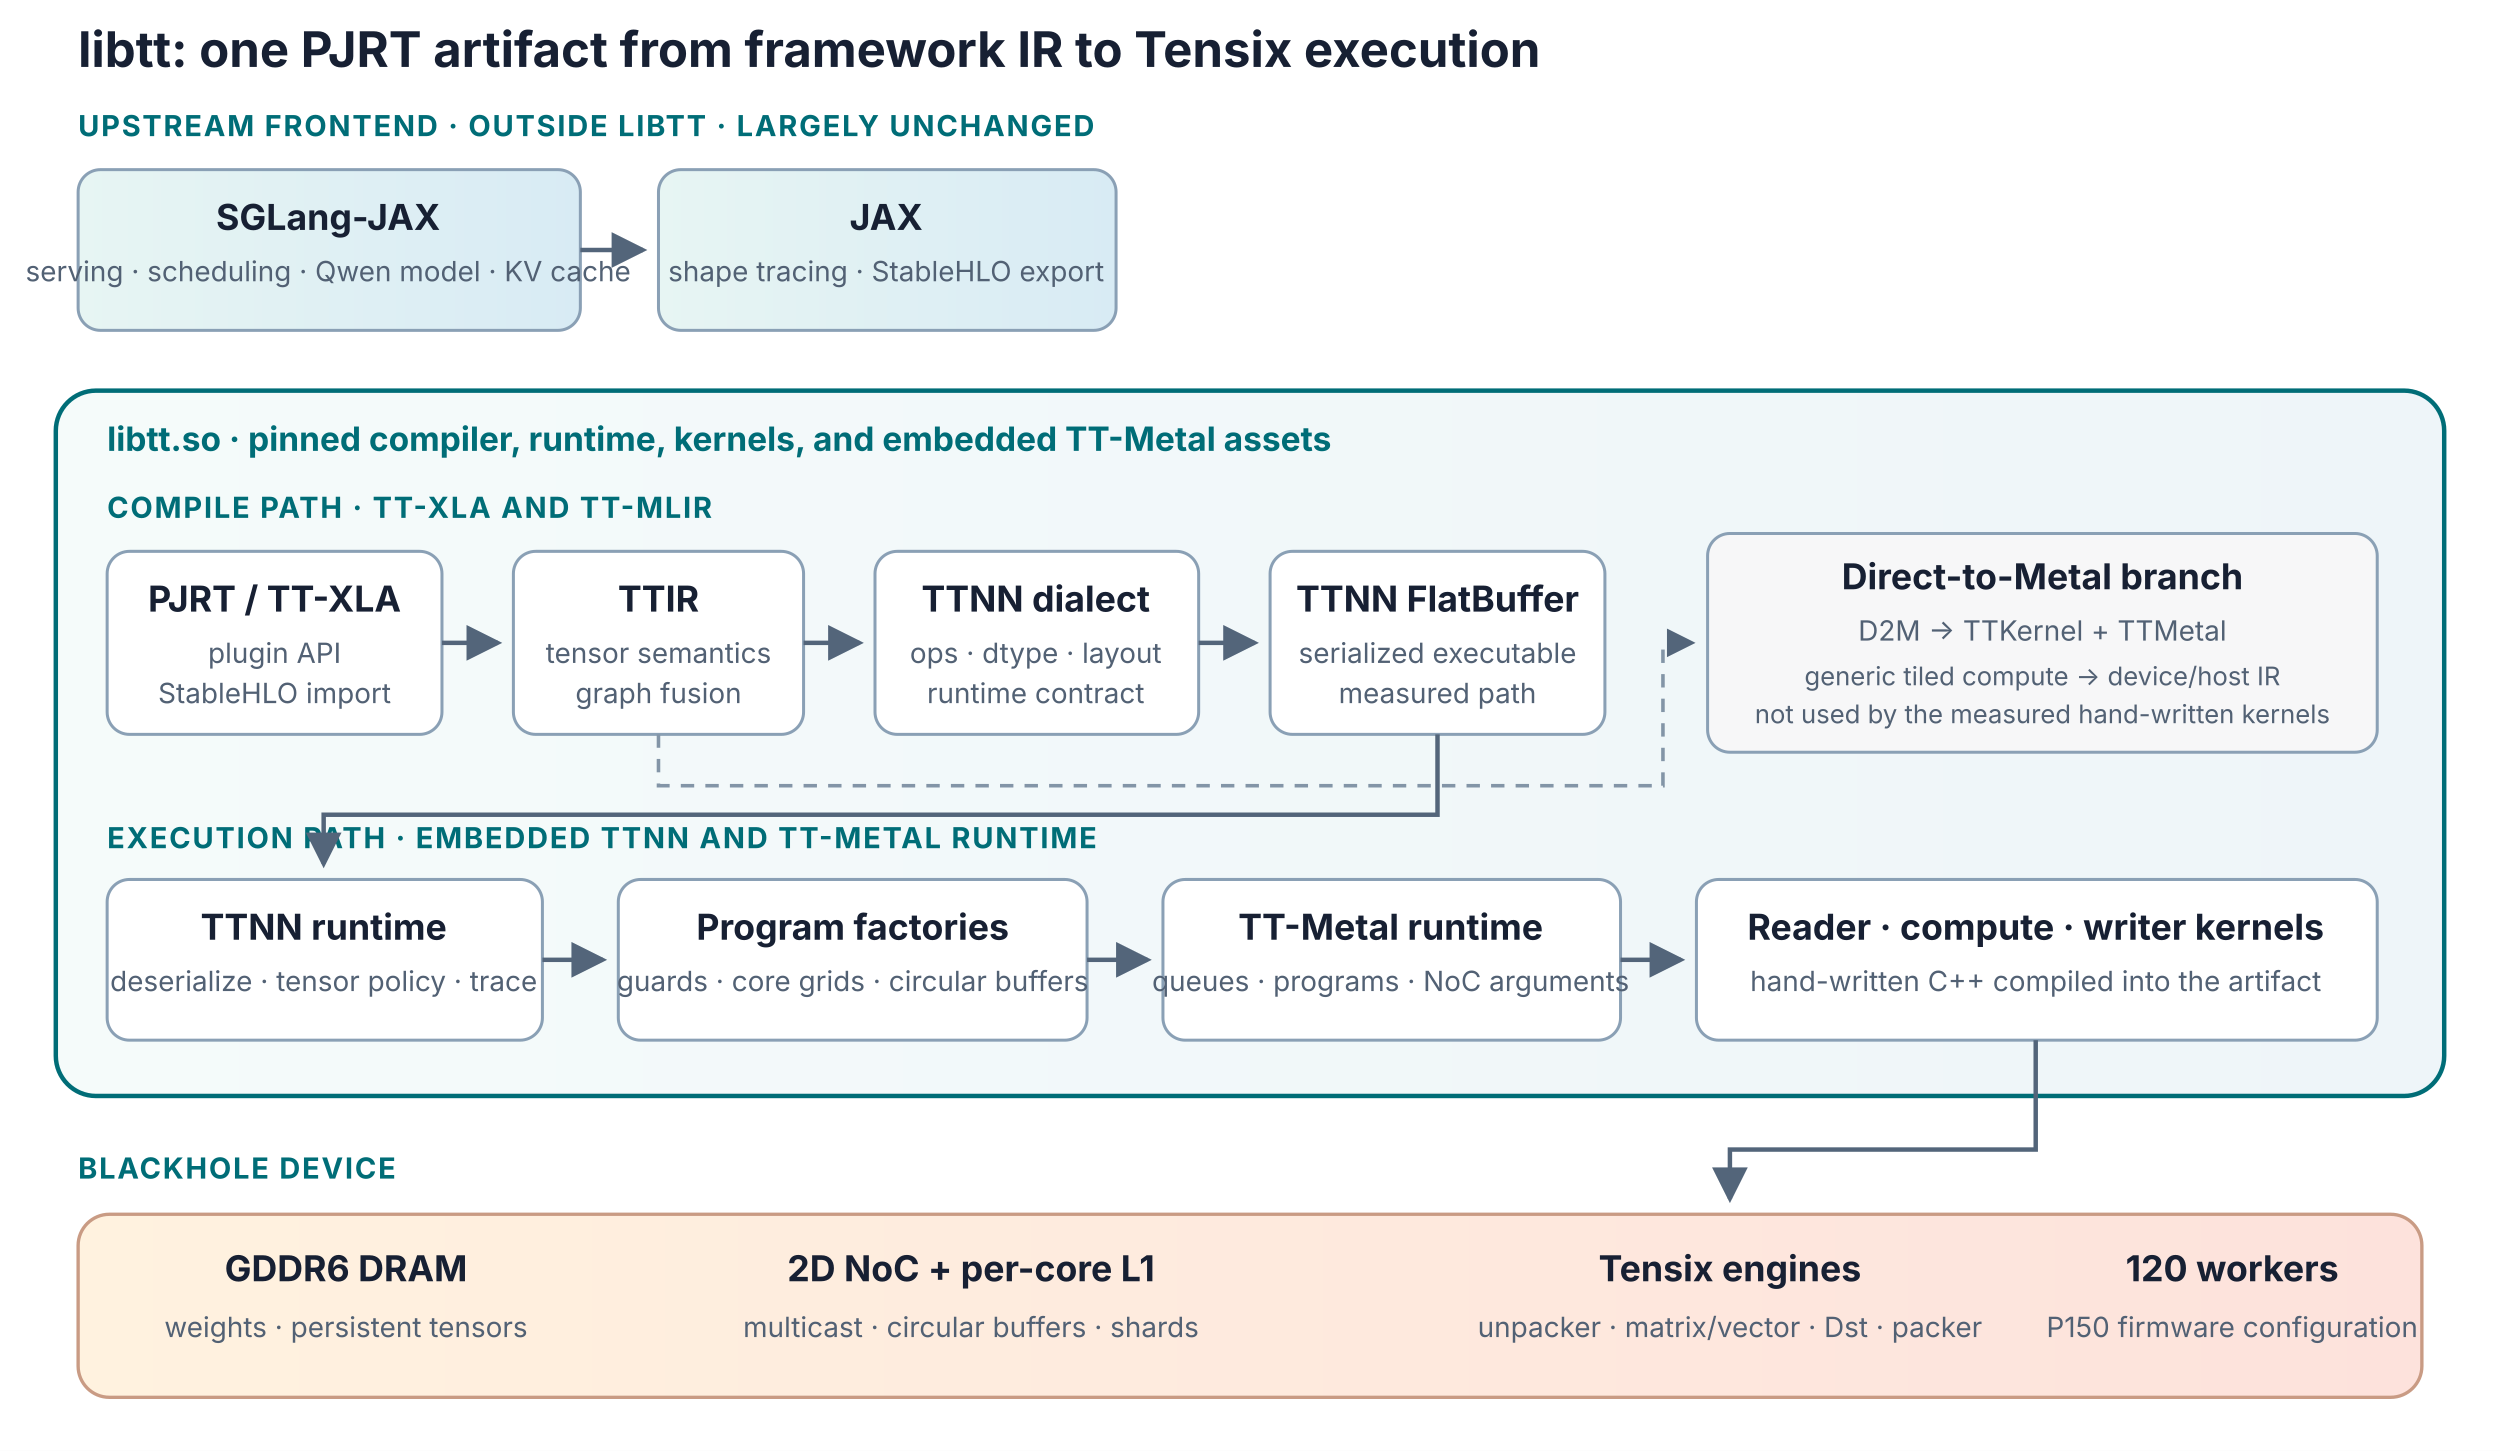
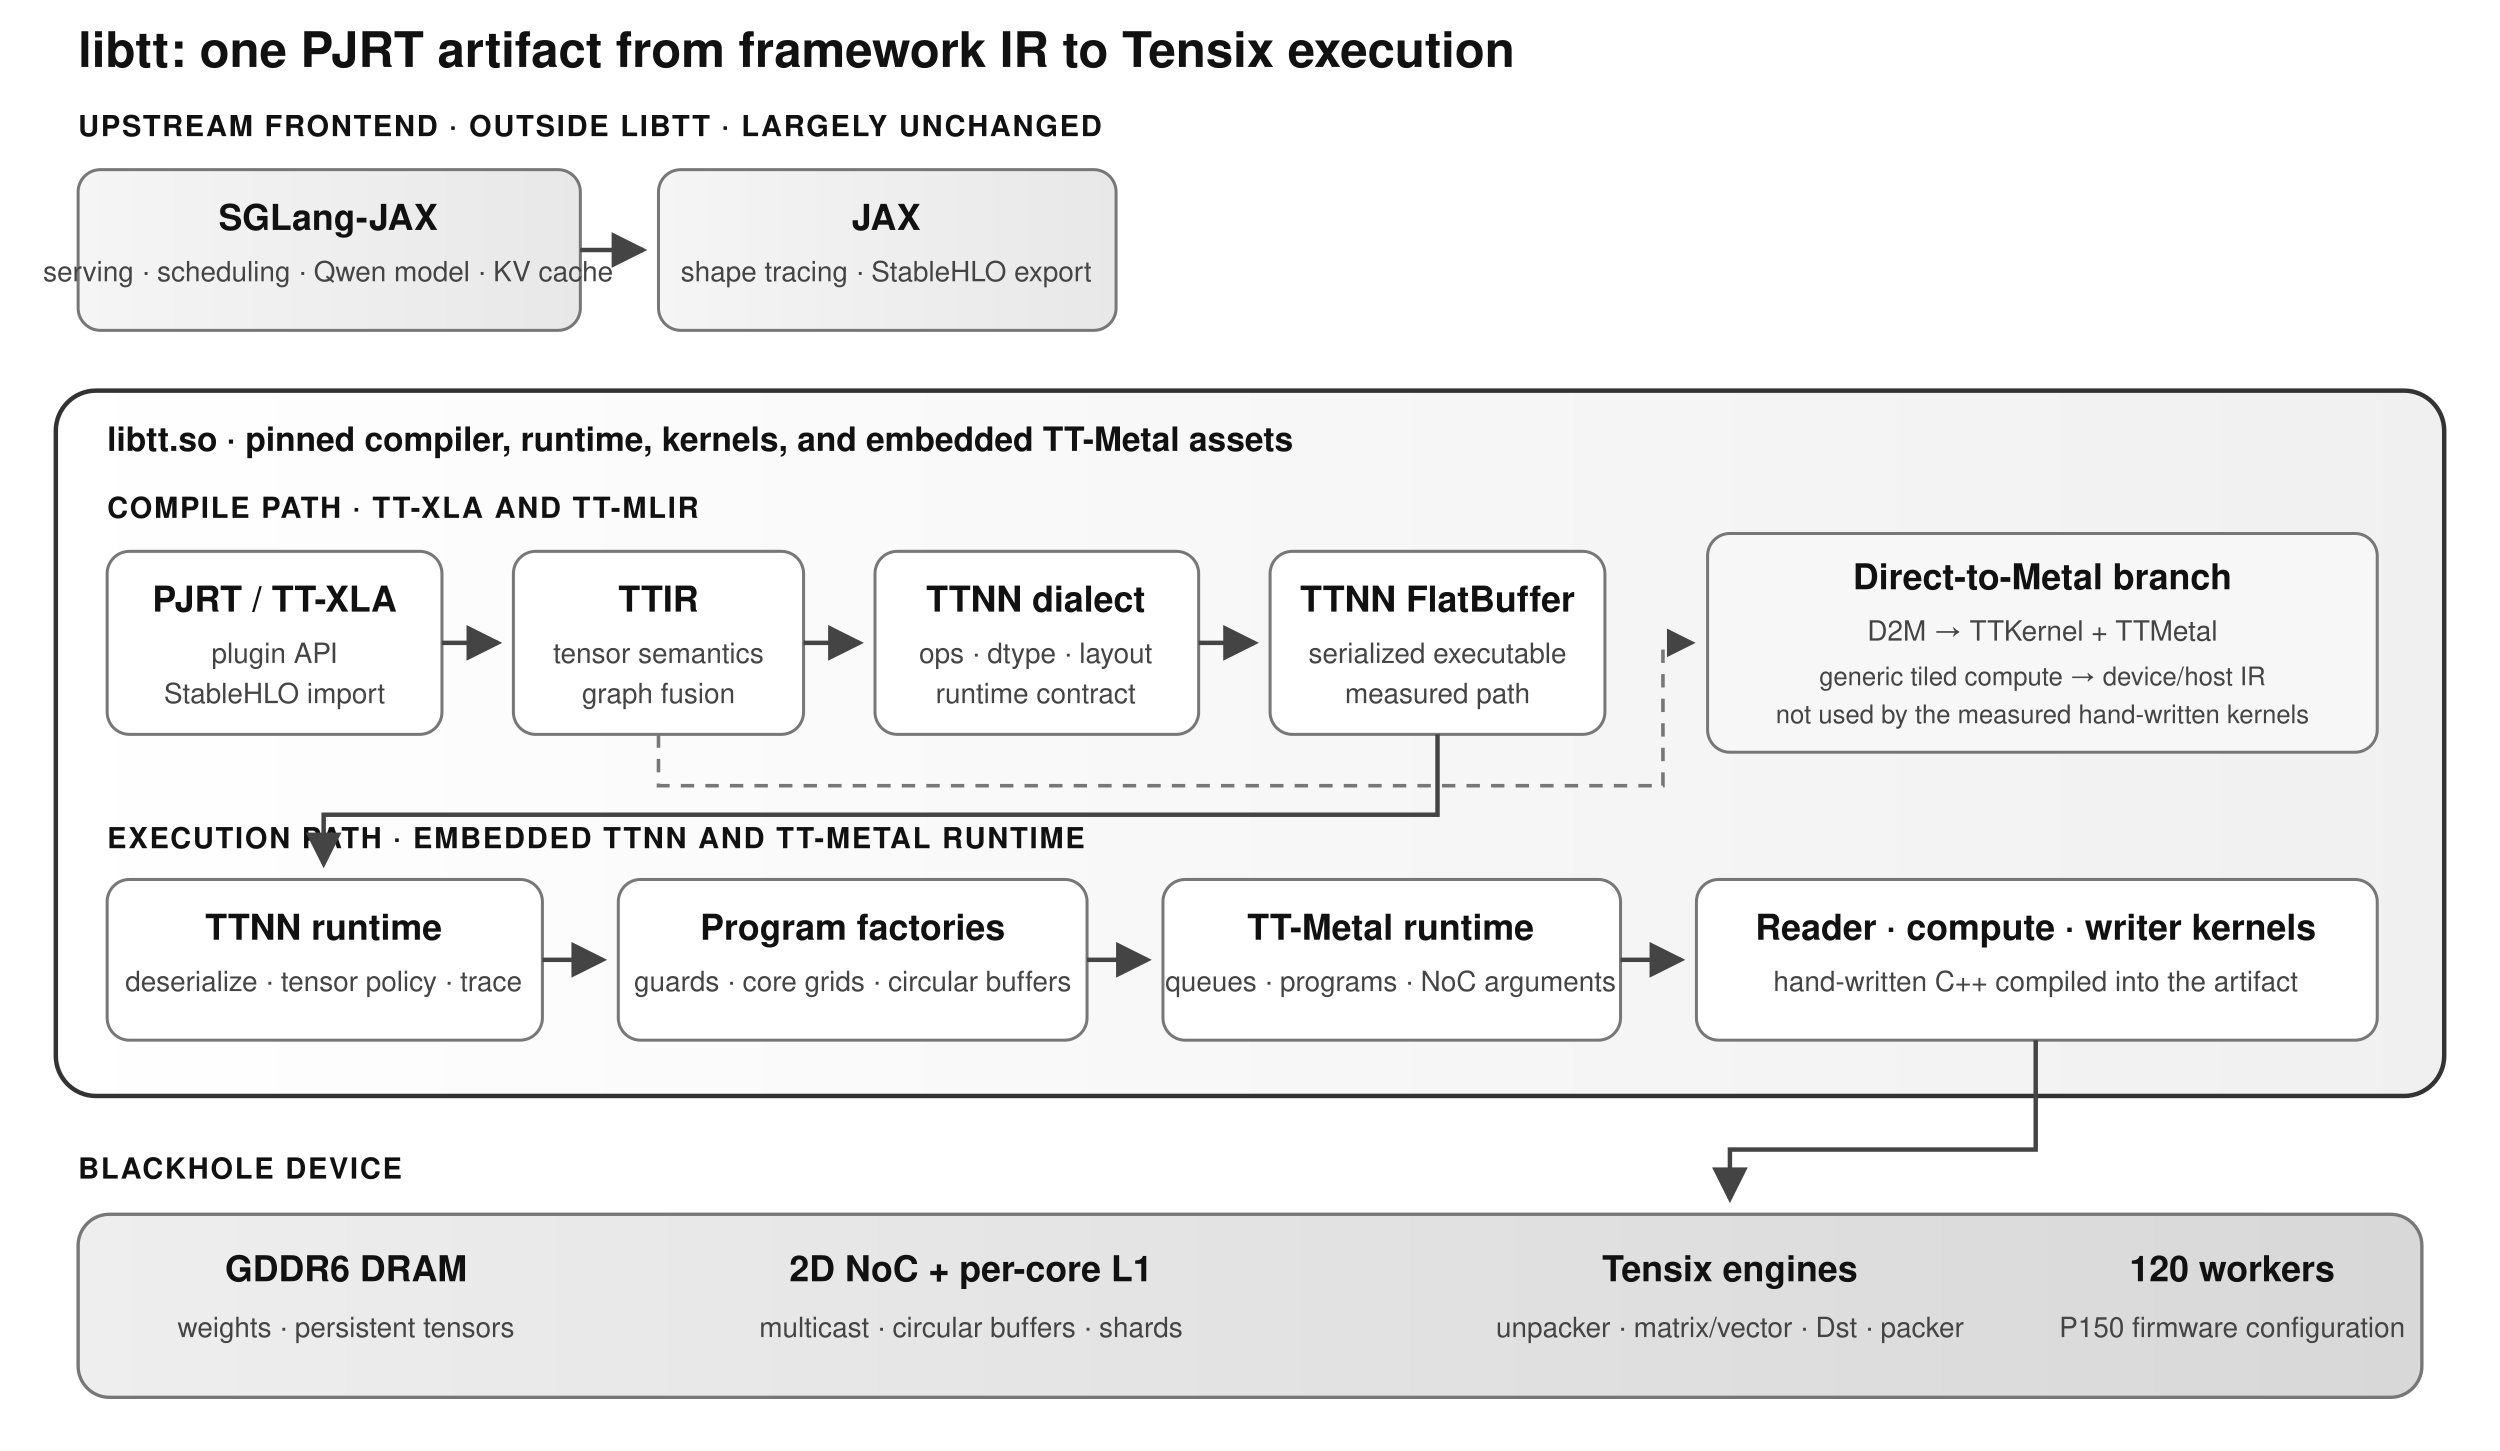
<svg xmlns="http://www.w3.org/2000/svg" width="1120" height="650" viewBox="0 0 1120 650">
  <defs>
    <linearGradient id="host" x1="0" x2="1">
-       <stop offset="0" stop-color="#e7f5f3" />
-       <stop offset="1" stop-color="#d8ebf4" />
+       <stop offset="0" stop-color="#f5f5f5" />
+       <stop offset="1" stop-color="#e8e8e8" />
    </linearGradient>
    <linearGradient id="plugin" x1="0" x2="1">
-       <stop offset="0" stop-color="#f5fbfa" />
-       <stop offset="1" stop-color="#eef5f9" />
+       <stop offset="0" stop-color="#ffffff" />
+       <stop offset="1" stop-color="#f0f0f0" />
    </linearGradient>
    <linearGradient id="device" x1="0" x2="1">
-       <stop offset="0" stop-color="#fff2df" />
-       <stop offset="1" stop-color="#fde2dc" />
+       <stop offset="0" stop-color="#eeeeee" />
+       <stop offset="1" stop-color="#d8d8d8" />
    </linearGradient>
    <marker id="arrow" markerWidth="8" markerHeight="8" refX="7" refY="4" orient="auto">
-       <path d="M0,0 L8,4 L0,8 Z" fill="#53657a" />
+       <path d="M0,0 L8,4 L0,8 Z" fill="#444444" />
    </marker>
  </defs>
  <style>
-     text{font-family:Inter,Helvetica,Arial,sans-serif;fill:#172033}
+     text{font-family:Helvetica,Arial,sans-serif;fill:#111111}
    .title{font-size:22px;font-weight:700}.name{font-size:16px;font-weight:700}
-     .body{font-size:12.5px;fill:#526174}.small{font-size:11.5px;fill:#526174}
-     .box{stroke:#8aa0b5;stroke-width:1.35;rx:10}.arrow{stroke:#53657a;stroke-width:2;marker-end:url(#arrow)}
-     .branch{stroke:#8395a7;stroke-width:1.6;stroke-dasharray:6 5;marker-end:url(#arrow)}
-     .band{font-size:13px;font-weight:700;letter-spacing:.8px;fill:#006d77}
-     .boundary{font-size:15px;font-weight:700;fill:#006d77}
+     .body{font-size:12.5px;fill:#444444}.small{font-size:11.5px;fill:#444444}
+     .box{stroke:#777777;stroke-width:1.35;rx:10}.arrow{stroke:#444444;stroke-width:2;marker-end:url(#arrow)}
+     .branch{stroke:#777777;stroke-width:1.6;stroke-dasharray:6 5;marker-end:url(#arrow)}
+     .band{font-size:13px;font-weight:700;letter-spacing:.8px;fill:#111111}
+     .boundary{font-size:15px;font-weight:700;fill:#111111}
  </style>
  <rect width="1120" height="650" fill="#fff" />
  <text x="35" y="30" class="title">libtt: one PJRT artifact from framework IR to Tensix execution</text>
  <text x="35" y="61" class="band">UPSTREAM FRONTEND · OUTSIDE LIBTT · LARGELY UNCHANGED</text>
  <rect x="35" y="76" width="225" height="72" class="box" fill="url(#host)" />
  <text x="147" y="103" text-anchor="middle" class="name">SGLang-JAX</text>
  <text x="147" y="126" text-anchor="middle" class="body">serving · scheduling · Qwen model · KV cache</text>
  <rect x="295" y="76" width="205" height="72" class="box" fill="url(#host)" />
  <text x="397" y="103" text-anchor="middle" class="name">JAX</text>
  <text x="397" y="126" text-anchor="middle" class="body">shape tracing · StableHLO export</text>
  <line x1="260" y1="112" x2="288" y2="112" class="arrow" />
-   <rect x="25" y="175" width="1070" height="316" rx="18" fill="url(#plugin)" stroke="#006d77" stroke-width="2" />
+   <rect x="25" y="175" width="1070" height="316" rx="18" fill="url(#plugin)" stroke="#333333" stroke-width="2" />
  <text x="48" y="202" class="boundary">libtt.so · pinned compiler, runtime, kernels, and embedded TT-Metal assets</text>
  <text x="48" y="232" class="band">COMPILE PATH · TT-XLA AND TT-MLIR</text>
  <rect x="48" y="247" width="150" height="82" class="box" fill="#ffffff" />
  <text x="123" y="274" text-anchor="middle" class="name">PJRT / TT-XLA</text>
  <text x="123" y="297" text-anchor="middle" class="body">plugin API</text>
  <text x="123" y="315" text-anchor="middle" class="body">StableHLO import</text>
  <rect x="230" y="247" width="130" height="82" class="box" fill="#ffffff" />
  <text x="295" y="274" text-anchor="middle" class="name">TTIR</text>
  <text x="295" y="297" text-anchor="middle" class="body">tensor semantics</text>
  <text x="295" y="315" text-anchor="middle" class="body">graph fusion</text>
  <rect x="392" y="247" width="145" height="82" class="box" fill="#ffffff" />
  <text x="464" y="274" text-anchor="middle" class="name">TTNN dialect</text>
  <text x="464" y="297" text-anchor="middle" class="body">ops · dtype · layout</text>
  <text x="464" y="315" text-anchor="middle" class="body">runtime contract</text>
  <rect x="569" y="247" width="150" height="82" class="box" fill="#ffffff" />
  <text x="644" y="274" text-anchor="middle" class="name">TTNN FlatBuffer</text>
  <text x="644" y="297" text-anchor="middle" class="body">serialized executable</text>
  <text x="644" y="315" text-anchor="middle" class="body">measured path</text>
  <line x1="198" y1="288" x2="223" y2="288" class="arrow" />
  <line x1="360" y1="288" x2="385" y2="288" class="arrow" />
  <line x1="537" y1="288" x2="562" y2="288" class="arrow" />
-   <rect x="765" y="239" width="300" height="98" class="box" fill="#f7f7f8" />
+   <rect x="765" y="239" width="300" height="98" class="box" fill="#f7f7f7" />
  <text x="915" y="264" text-anchor="middle" class="name">Direct-to-Metal branch</text>
  <text x="915" y="287" text-anchor="middle" class="body">D2M → TTKernel + TTMetal</text>
  <text x="915" y="307" text-anchor="middle" class="small">generic tiled compute → device/host IR</text>
  <text x="915" y="324" text-anchor="middle" class="small">not used by the measured hand-written kernels</text>
  <path d="M295 329 L295 352 L745 352 L745 288 L758 288" fill="none" class="branch" />
  <text x="48" y="380" class="band">EXECUTION PATH · EMBEDDED TTNN AND TT-METAL RUNTIME</text>
  <rect x="48" y="394" width="195" height="72" class="box" fill="#ffffff" />
  <text x="145" y="421" text-anchor="middle" class="name">TTNN runtime</text>
  <text x="145" y="444" text-anchor="middle" class="body">deserialize · tensor policy · trace</text>
  <rect x="277" y="394" width="210" height="72" class="box" fill="#ffffff" />
  <text x="382" y="421" text-anchor="middle" class="name">Program factories</text>
  <text x="382" y="444" text-anchor="middle" class="body">guards · core grids · circular buffers</text>
  <rect x="521" y="394" width="205" height="72" class="box" fill="#ffffff" />
  <text x="623" y="421" text-anchor="middle" class="name">TT-Metal runtime</text>
  <text x="623" y="444" text-anchor="middle" class="body">queues · programs · NoC arguments</text>
  <rect x="760" y="394" width="305" height="72" class="box" fill="#ffffff" />
  <text x="912" y="421" text-anchor="middle" class="name">Reader · compute · writer kernels</text>
  <text x="912" y="444" text-anchor="middle" class="body">hand-written C++ compiled into the artifact</text>
  <path d="M644 329 L644 365 L145 365 L145 387" fill="none" class="arrow" />
  <line x1="243" y1="430" x2="270" y2="430" class="arrow" />
  <line x1="487" y1="430" x2="514" y2="430" class="arrow" />
  <line x1="726" y1="430" x2="753" y2="430" class="arrow" />
  <text x="35" y="528" class="band">BLACKHOLE DEVICE</text>
-   <rect x="35" y="544" width="1050" height="82" rx="14" fill="url(#device)" stroke="#c99b84" stroke-width="1.5" />
+   <rect x="35" y="544" width="1050" height="82" rx="14" fill="url(#device)" stroke="#777777" stroke-width="1.5" />
  <text x="155" y="574" text-anchor="middle" class="name">GDDR6 DRAM</text>
  <text x="155" y="599" text-anchor="middle" class="body">weights · persistent tensors</text>
  <text x="435" y="574" text-anchor="middle" class="name">2D NoC + per-core L1</text>
  <text x="435" y="599" text-anchor="middle" class="body">multicast · circular buffers · shards</text>
  <text x="775" y="574" text-anchor="middle" class="name">Tensix engines</text>
  <text x="775" y="599" text-anchor="middle" class="body">unpacker · matrix/vector · Dst · packer</text>
  <text x="1000" y="574" text-anchor="middle" class="name">120 workers</text>
  <text x="1000" y="599" text-anchor="middle" class="body">P150 firmware configuration</text>
  <path d="M912 466 L912 515 L775 515 L775 537" fill="none" class="arrow" />
</svg>
